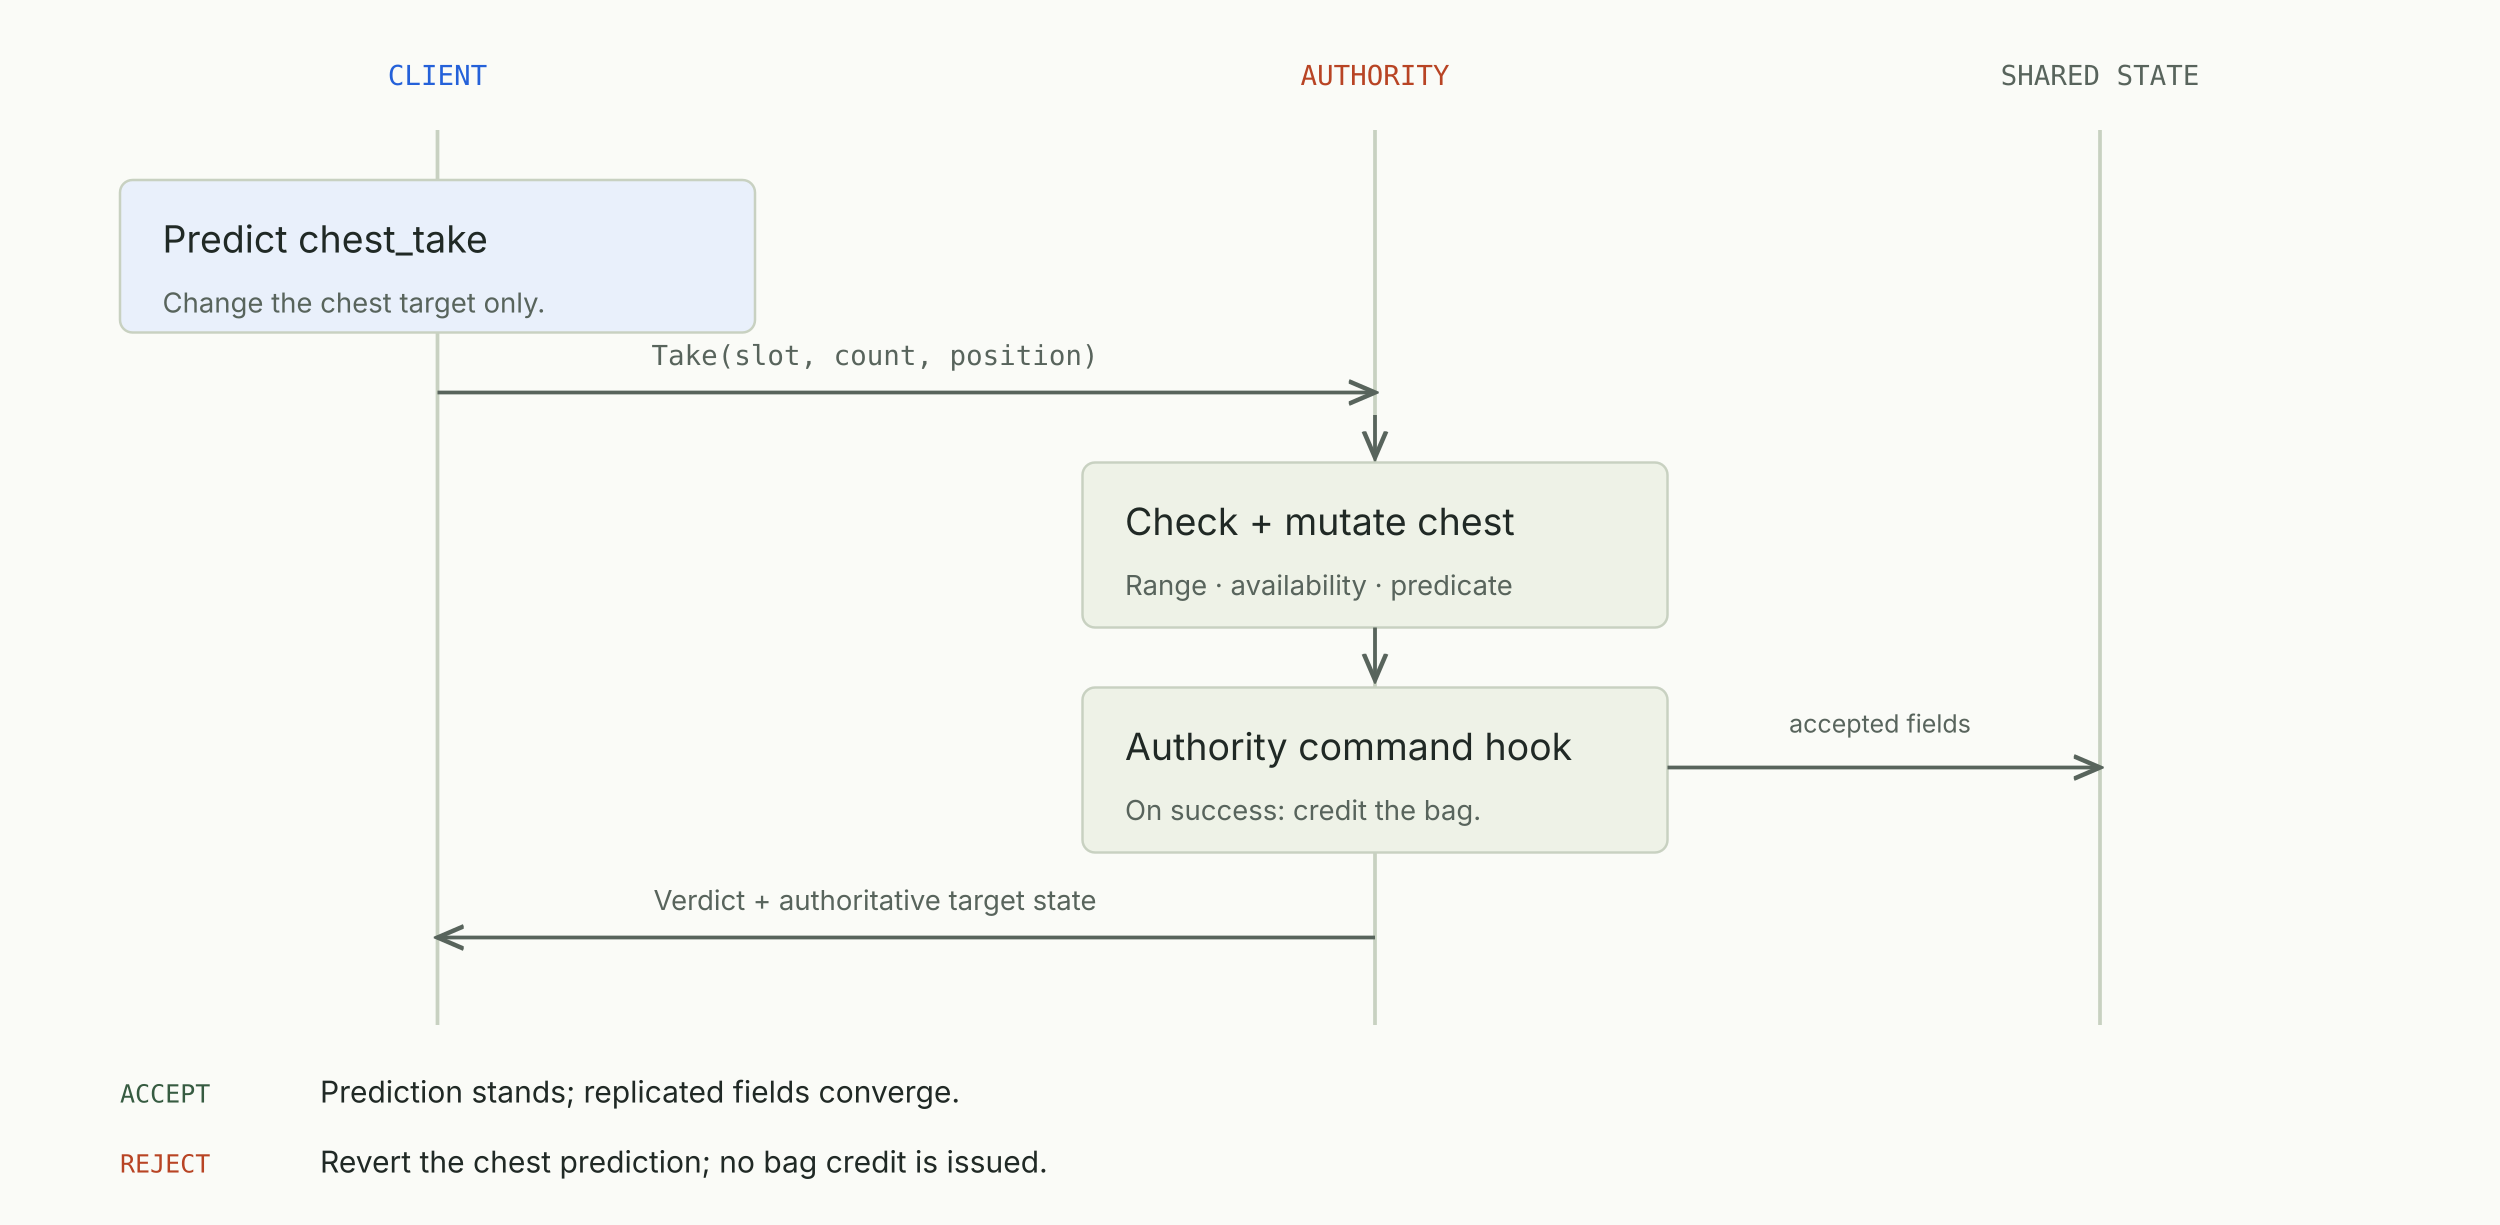
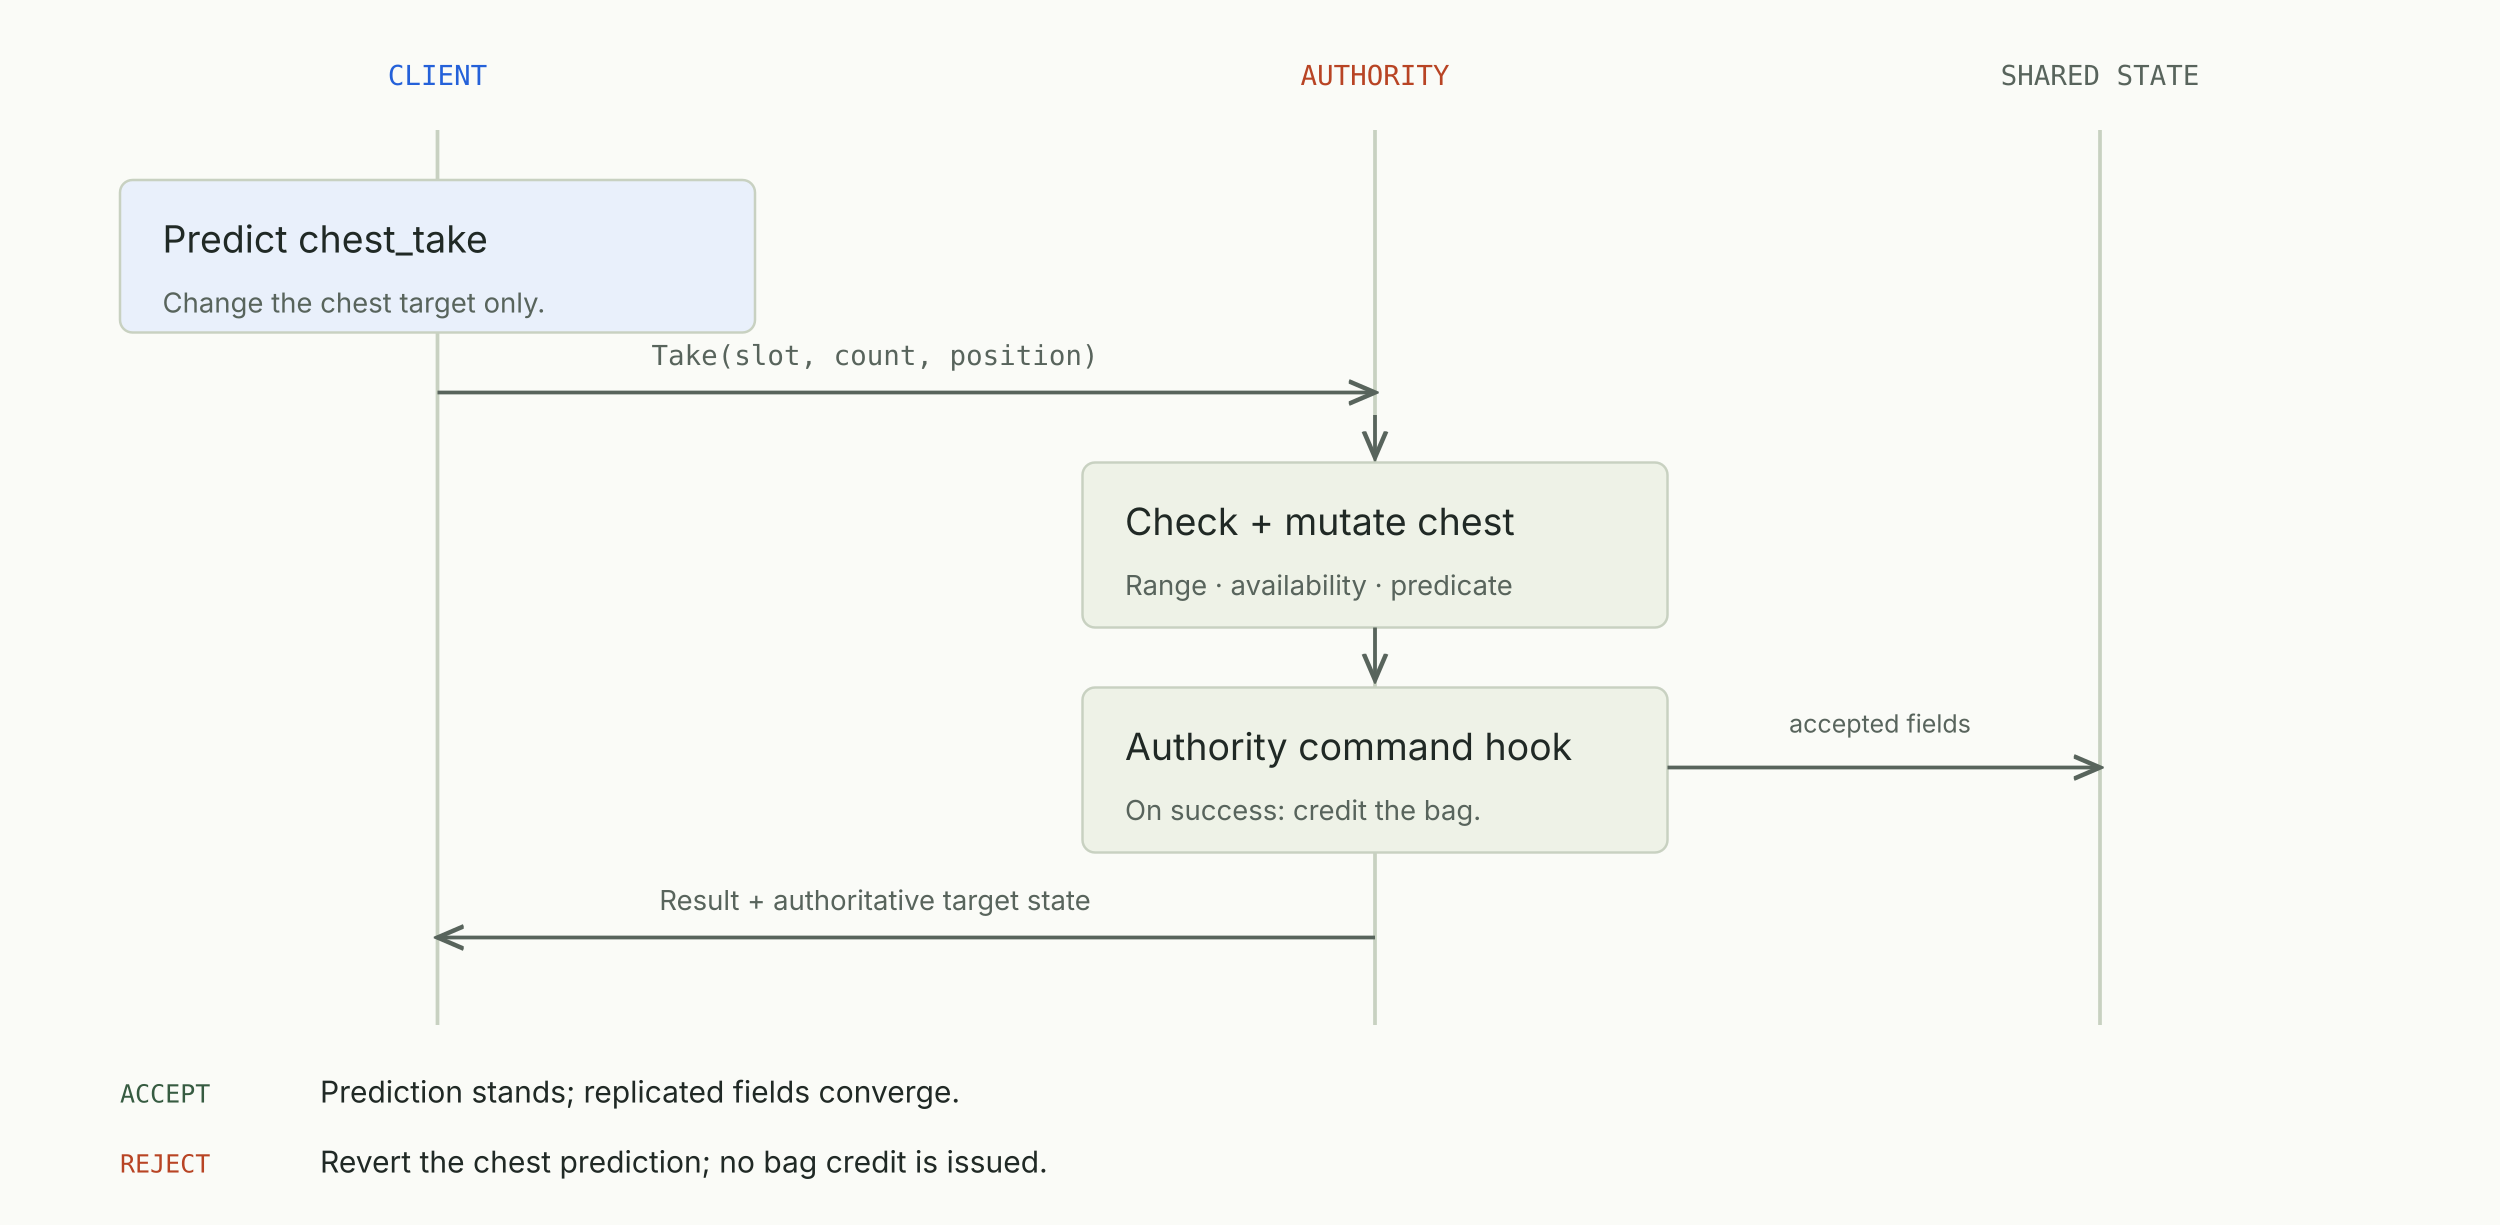
<svg xmlns="http://www.w3.org/2000/svg" width="1000" height="490" viewBox="0 0 1000 490" role="img" aria-labelledby="title desc">
  <defs>
    <marker id="arrow" markerWidth="8" markerHeight="8" refX="7" refY="4" orient="auto-start-reverse">
      <path d="M0 1L7 4L0 7" fill="none" stroke="#58645c" stroke-width="1.2" />
    </marker>
  </defs>
  <rect width="1000" height="490" fill="#fafbf7" />
  <text x="175" y="34" font-family="ui-monospace, SFMono-Regular, Consolas, monospace" font-size="11" fill="#2461d9" text-anchor="middle">CLIENT</text>
  <text x="550" y="34" font-family="ui-monospace, SFMono-Regular, Consolas, monospace" font-size="11" fill="#b84424" text-anchor="middle">AUTHORITY</text>
  <text x="840" y="34" font-family="ui-monospace, SFMono-Regular, Consolas, monospace" font-size="11" fill="#58645c" text-anchor="middle">SHARED STATE</text>
  <path d="M175 52L175 410" fill="none" stroke="#c8d1c1" stroke-width="1.5" />
  <path d="M550 52L550 410" fill="none" stroke="#c8d1c1" stroke-width="1.5" />
  <path d="M840 52L840 410" fill="none" stroke="#c8d1c1" stroke-width="1.5" />
  <rect x="48" y="72" width="254" height="61" rx="5" fill="#e9f0fb" stroke="#c8d1c1" />
  <text x="65" y="101" font-family="-apple-system, BlinkMacSystemFont, Segoe UI, sans-serif" font-size="15" fill="#202925" text-anchor="start">Predict chest_take</text>
  <text x="65" y="125" font-family="-apple-system, BlinkMacSystemFont, Segoe UI, sans-serif" font-size="11" fill="#58645c" text-anchor="start">Change the chest target only.</text>
  <path d="M175 157L550 157" fill="none" stroke="#58645c" stroke-width="1.5" marker-end="url(#arrow)" />
  <text x="350" y="146" font-family="ui-monospace, SFMono-Regular, Consolas, monospace" font-size="11" fill="#58645c" text-anchor="middle">Take(slot, count, position)</text>
  <rect x="433" y="185" width="234" height="66" rx="5" fill="#eef2e7" stroke="#c8d1c1" />
  <text x="450" y="214" font-family="-apple-system, BlinkMacSystemFont, Segoe UI, sans-serif" font-size="15" fill="#202925" text-anchor="start">Check + mutate chest</text>
  <text x="450" y="238" font-family="-apple-system, BlinkMacSystemFont, Segoe UI, sans-serif" font-size="11" fill="#58645c" text-anchor="start">Range · availability · predicate</text>
  <path d="M550 166L550 183" fill="none" stroke="#58645c" stroke-width="1.5" marker-end="url(#arrow)" />
  <path d="M550 251L550 272" fill="none" stroke="#58645c" stroke-width="1.5" marker-end="url(#arrow)" />
  <rect x="433" y="275" width="234" height="66" rx="5" fill="#eef2e7" stroke="#c8d1c1" />
  <text x="450" y="304" font-family="-apple-system, BlinkMacSystemFont, Segoe UI, sans-serif" font-size="15" fill="#202925" text-anchor="start">Authority command hook</text>
  <text x="450" y="328" font-family="-apple-system, BlinkMacSystemFont, Segoe UI, sans-serif" font-size="11" fill="#58645c" text-anchor="start">On success: credit the bag.</text>
  <path d="M667 307L840 307" fill="none" stroke="#58645c" stroke-width="1.5" marker-end="url(#arrow)" />
  <text x="752" y="293" font-family="-apple-system, BlinkMacSystemFont, Segoe UI, sans-serif" font-size="10" fill="#58645c" text-anchor="middle">accepted fields</text>
  <path d="M550 375L175 375" fill="none" stroke="#58645c" stroke-width="1.5" marker-end="url(#arrow)" />
-   <text x="350" y="364" font-family="-apple-system, BlinkMacSystemFont, Segoe UI, sans-serif" font-size="11" fill="#58645c" text-anchor="middle">Verdict + authoritative target state</text>
+   <text x="350" y="364" font-family="-apple-system, BlinkMacSystemFont, Segoe UI, sans-serif" font-size="11" fill="#58645c" text-anchor="middle">Result + authoritative target state</text>
  <text x="48" y="441" font-family="ui-monospace, SFMono-Regular, Consolas, monospace" font-size="10" fill="#365b41" text-anchor="start">ACCEPT</text>
  <text x="128" y="441" font-family="-apple-system, BlinkMacSystemFont, Segoe UI, sans-serif" font-size="12" fill="#202925" text-anchor="start">Prediction stands; replicated fields converge.</text>
  <text x="48" y="469" font-family="ui-monospace, SFMono-Regular, Consolas, monospace" font-size="10" fill="#b84424" text-anchor="start">REJECT</text>
  <text x="128" y="469" font-family="-apple-system, BlinkMacSystemFont, Segoe UI, sans-serif" font-size="12" fill="#202925" text-anchor="start">Revert the chest prediction; no bag credit is issued.</text>
</svg>
